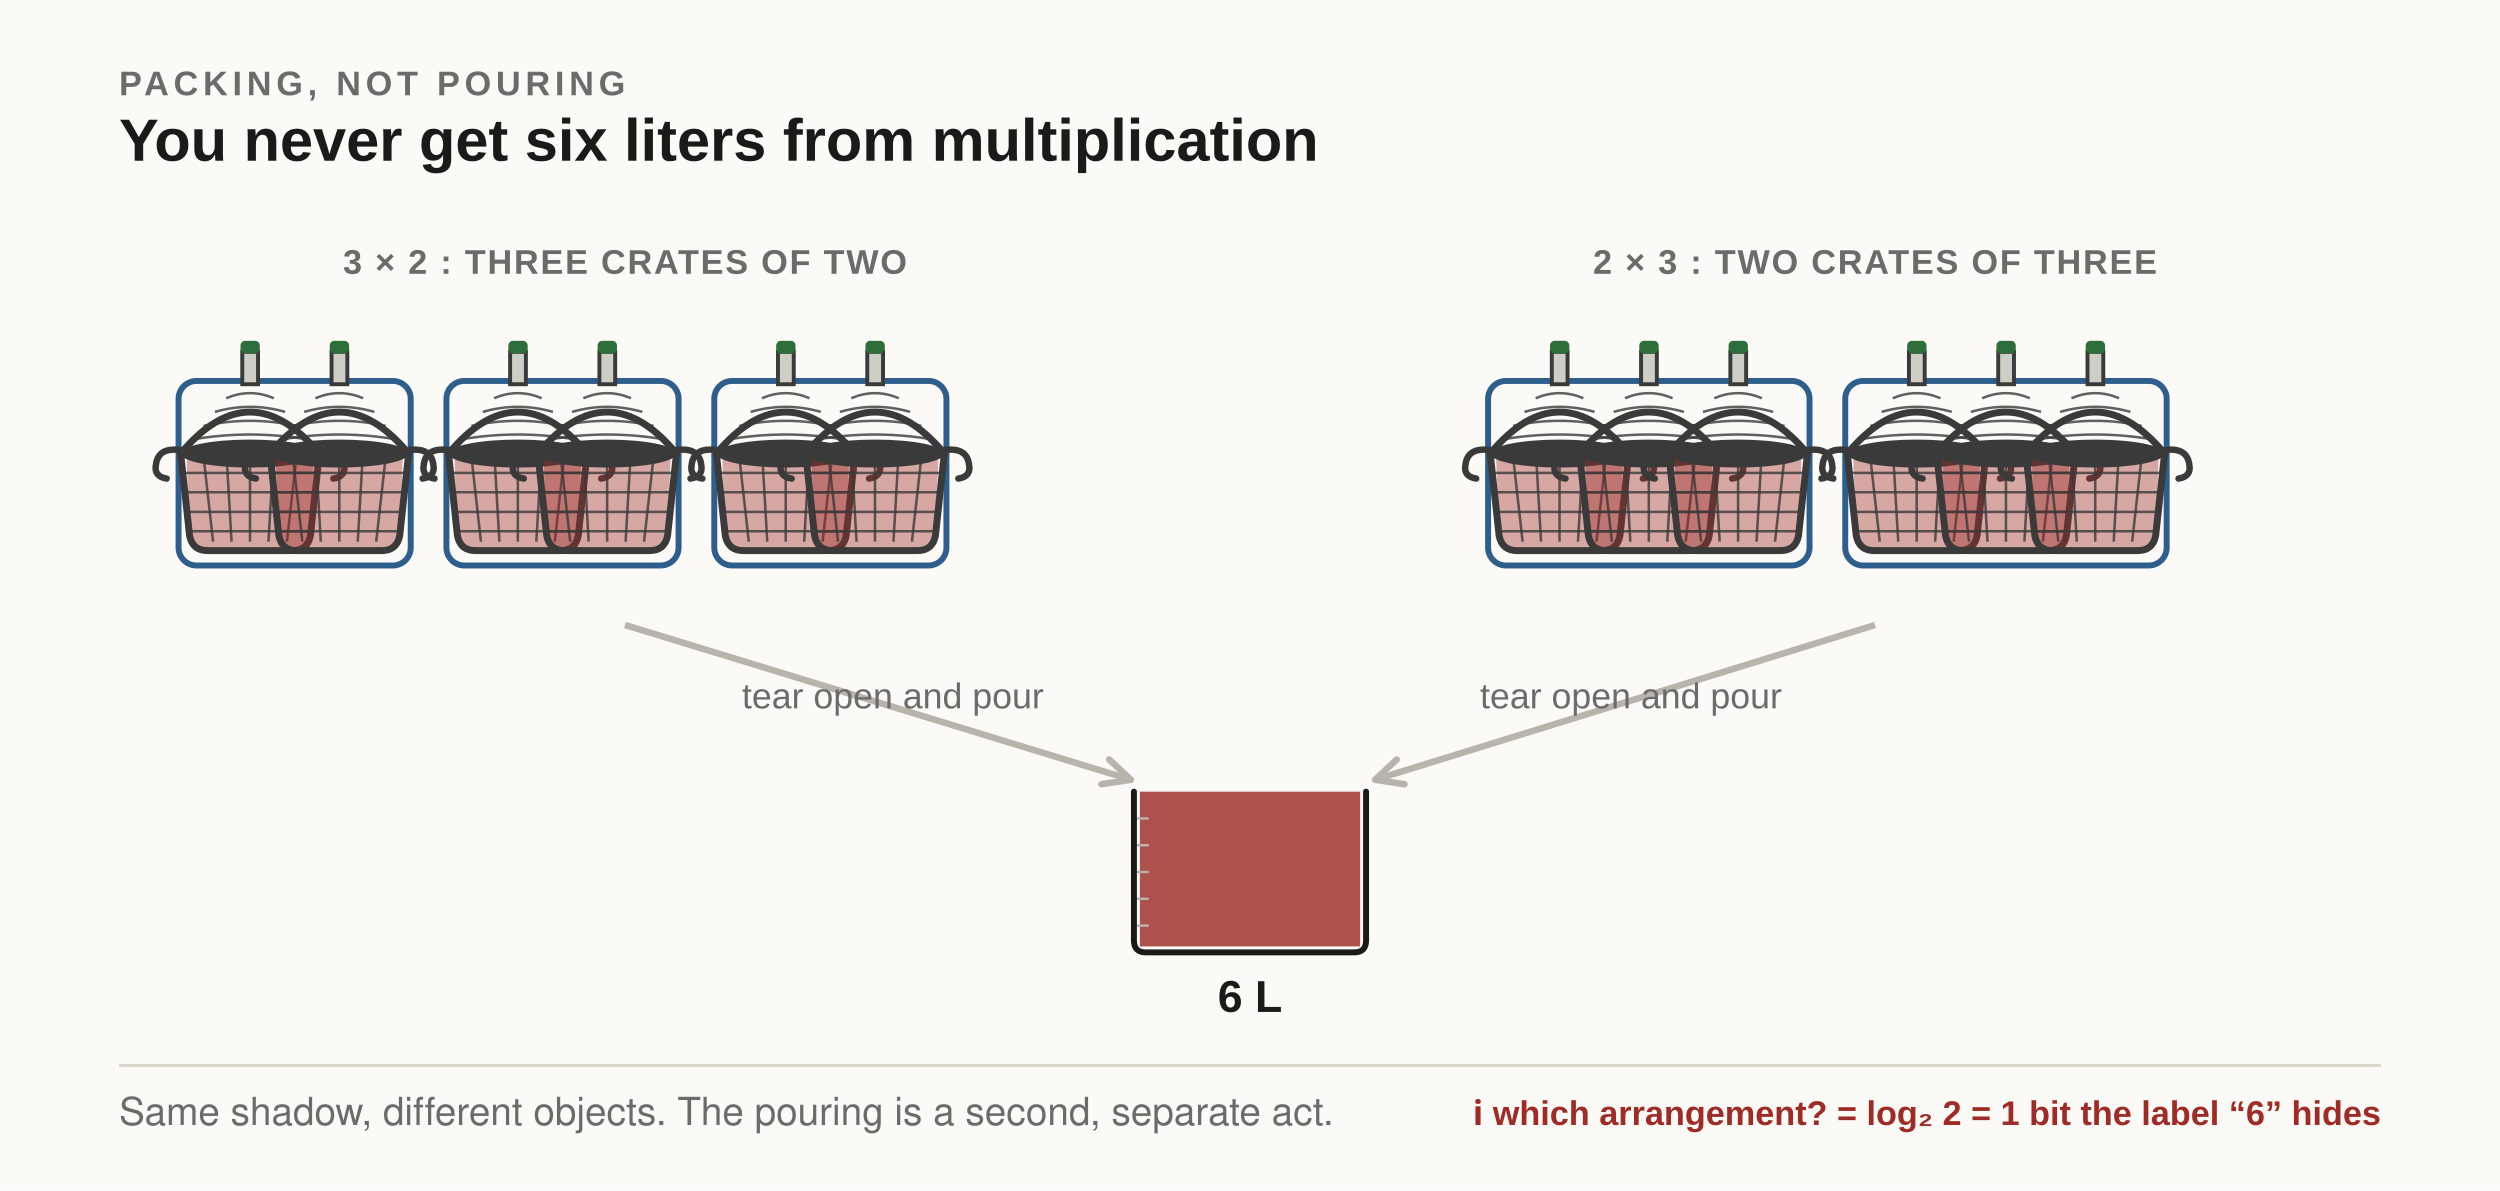
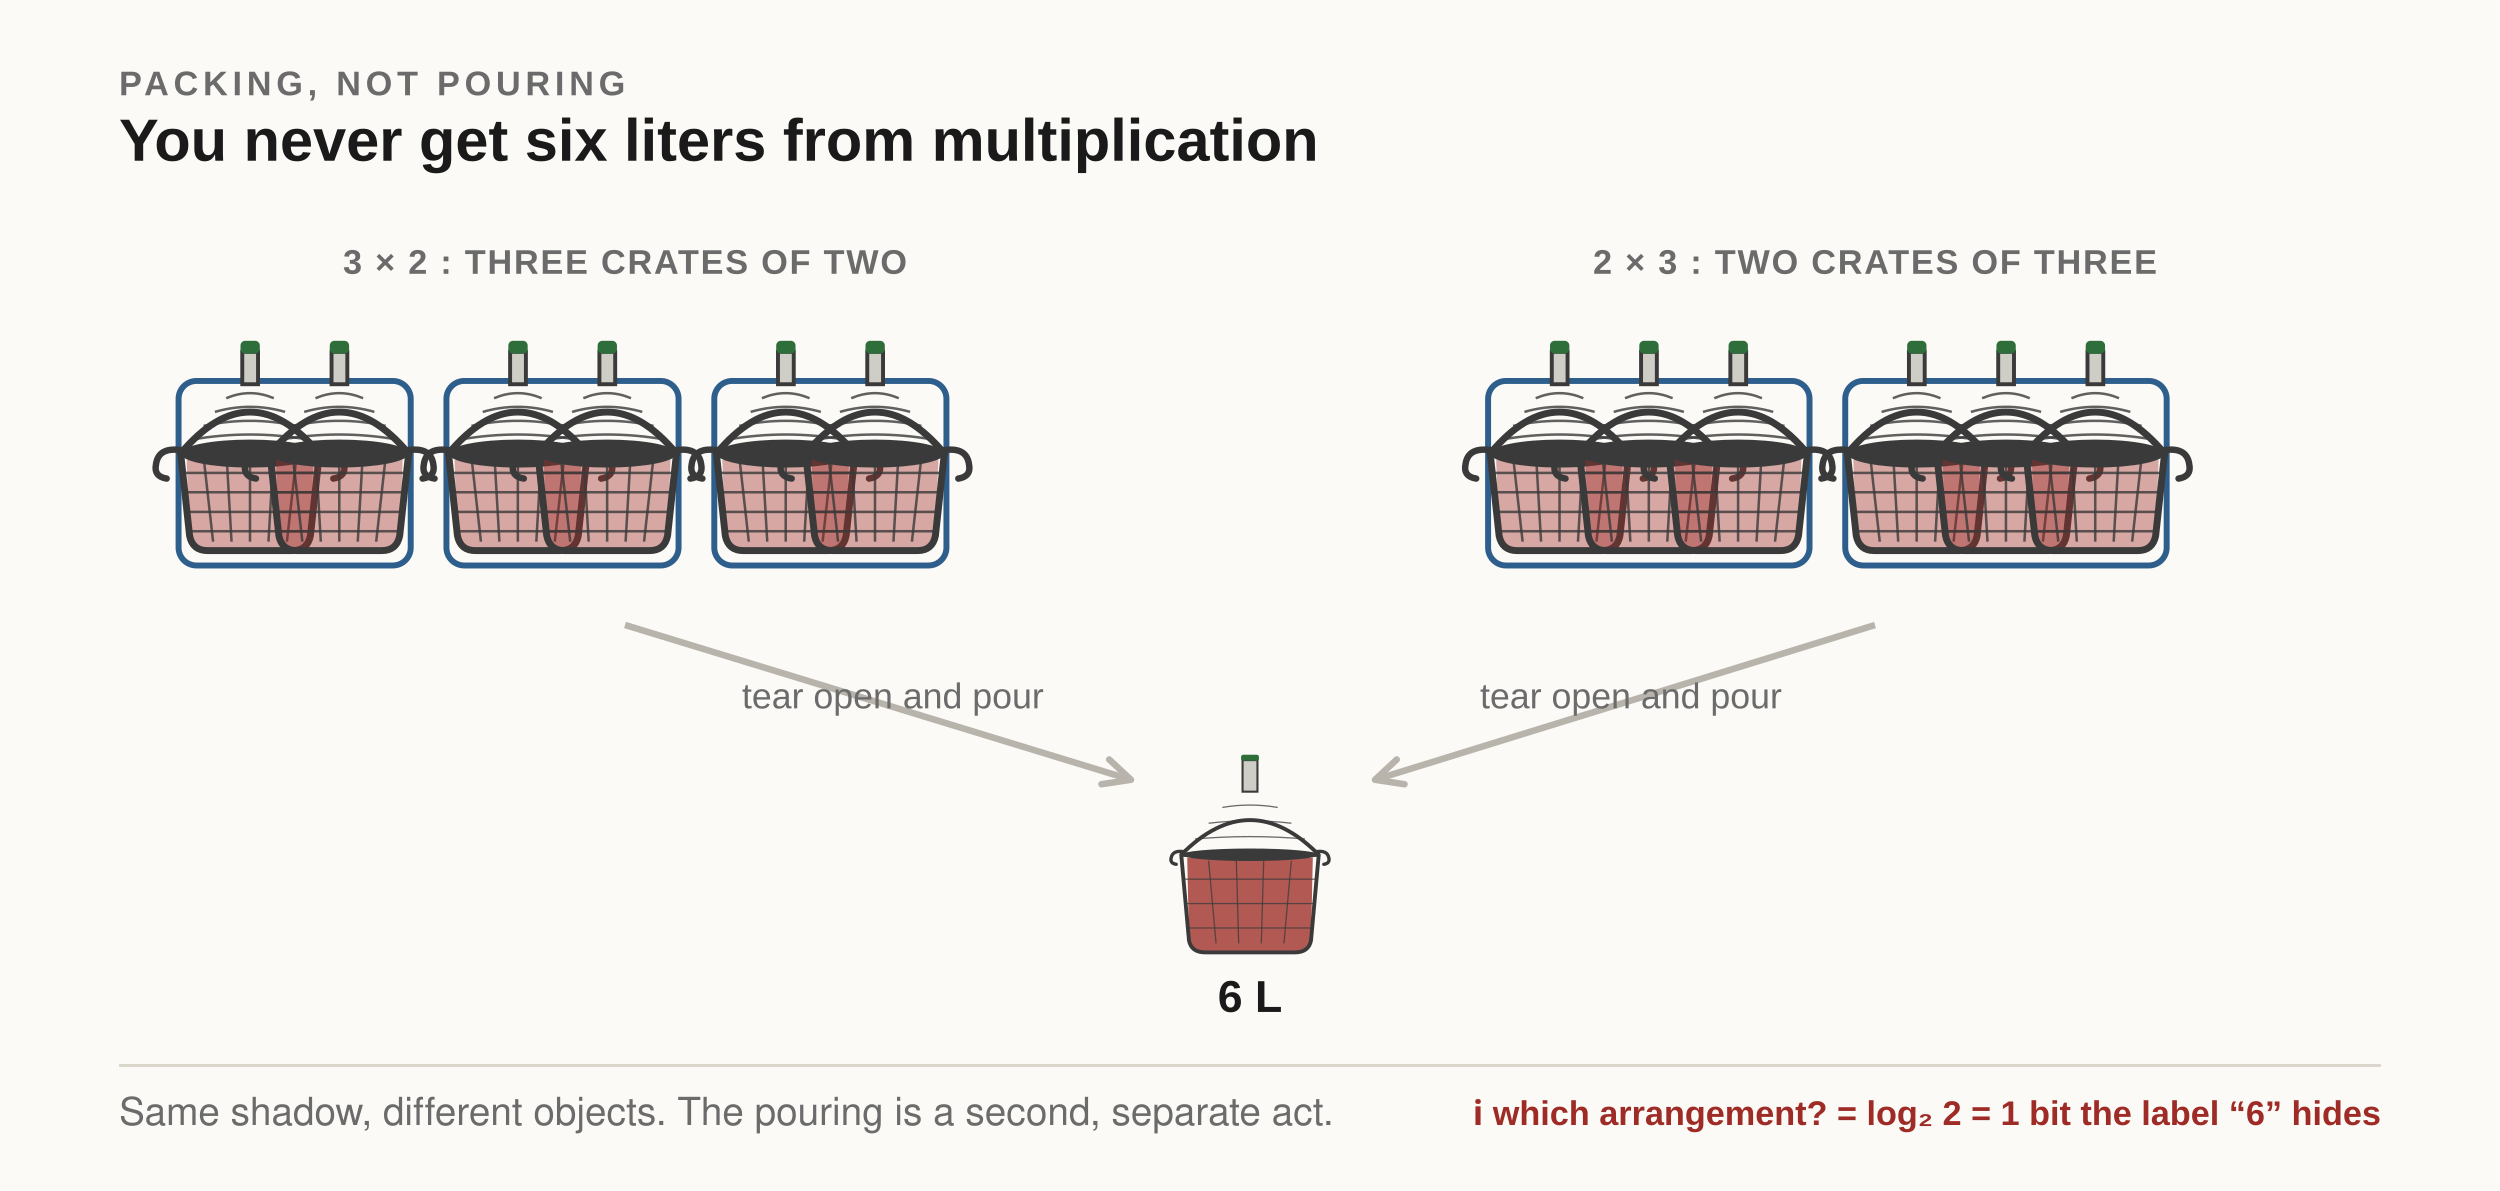
<svg xmlns="http://www.w3.org/2000/svg" viewBox="0 0 840 400" font-family="'Helvetica Neue', 'Arial Narrow', Helvetica, Arial, sans-serif">
  <rect width="840" height="400" fill="#FBFAF7" />
  <text x="40" y="32" font-size="11.5" fill="#6B6B6B" text-anchor="start" font-weight="bold" font-family="'Helvetica Neue Condensed', 'Arial Narrow', 'Helvetica Neue', Arial, sans-serif" letter-spacing="1.6" style="font-variant-numeric:tabular-nums">PACKING, NOT POURING</text>
  <text x="40" y="54" font-size="20" fill="#1A1A1A" text-anchor="start" font-weight="bold" font-family="'Helvetica Neue Condensed', 'Arial Narrow', 'Helvetica Neue', Arial, sans-serif" style="font-variant-numeric:tabular-nums">You never get six liters from multiplication</text>
  <text x="210" y="92" font-size="11.5" fill="#6B6B6B" text-anchor="middle" font-weight="bold" font-family="'Helvetica Neue Condensed', 'Arial Narrow', 'Helvetica Neue', Arial, sans-serif" letter-spacing="0.6" style="font-variant-numeric:tabular-nums">3 × 2 : THREE CRATES OF TWO</text>
  <rect x="60.0" y="128.0" width="78.0" height="62.0" rx="6" fill="none" stroke="#2E5E8C" stroke-width="2" />
  <path d="M 62.7 154.4 L 63.7 181.0 Q 64.7 185.0 68.7 185.0 L 99.3 185.0 Q 103.3 185.0 104.3 181.0 L 105.3 154.4 Z" fill="#9E2B25" opacity="0.40" />
  <path d="M 60.7 152.4 L 63.7 180.0 Q 64.7 185.0 69.7 185.0 L 98.3 185.0 Q 103.3 185.0 104.3 180.0 L 107.3 152.4 Z" fill="none" stroke="#3A3A3A" stroke-width="2.33" stroke-linejoin="round" />
  <line x1="68.5" y1="154.4" x2="71.6" y2="182.0" stroke="#3A3A3A" stroke-width="0.85" opacity="0.8" />
  <line x1="76.2" y1="154.4" x2="77.8" y2="182.0" stroke="#3A3A3A" stroke-width="0.85" opacity="0.8" />
  <line x1="84.0" y1="154.4" x2="84.0" y2="182.0" stroke="#3A3A3A" stroke-width="0.85" opacity="0.8" />
  <line x1="91.8" y1="154.4" x2="90.2" y2="182.0" stroke="#3A3A3A" stroke-width="0.85" opacity="0.8" />
  <line x1="99.5" y1="154.4" x2="96.4" y2="182.0" stroke="#3A3A3A" stroke-width="0.85" opacity="0.8" />
  <line x1="61.4" y1="158.9" x2="106.6" y2="158.9" stroke="#3A3A3A" stroke-width="0.85" opacity="0.8" />
  <line x1="62.0" y1="165.4" x2="106.0" y2="165.4" stroke="#3A3A3A" stroke-width="0.85" opacity="0.8" />
  <line x1="62.7" y1="172.0" x2="105.3" y2="172.0" stroke="#3A3A3A" stroke-width="0.85" opacity="0.8" />
  <line x1="63.3" y1="178.5" x2="104.7" y2="178.5" stroke="#3A3A3A" stroke-width="0.85" opacity="0.8" />
  <ellipse cx="84.0" cy="152.4" rx="23.3" ry="4.7" fill="#3A3A3A" />
  <path d="M 61.7 151.4 q -8.5 -1.6 -9.3 4.7 q -0.8 4.0 3.6 4.7" fill="none" stroke="#3A3A3A" stroke-width="2.17" stroke-linecap="round" />
  <path d="M 106.3 151.4 q 8.5 -1.6 9.3 4.7 q 0.8 4.0 -3.6 4.7" fill="none" stroke="#3A3A3A" stroke-width="2.17" stroke-linecap="round" />
  <path d="M 60.7 152.4 Q 84.0 124.5 107.3 152.4" fill="none" stroke="#3A3A3A" stroke-width="2.33" />
  <path d="M 64.5 147.7 Q 84.0 144.3 103.5 147.7" fill="none" stroke="#3A3A3A" stroke-width="0.85" opacity="0.8" />
  <path d="M 68.4 143.1 Q 84.0 139.7 99.6 143.1" fill="none" stroke="#3A3A3A" stroke-width="0.85" opacity="0.8" />
  <path d="M 72.2 138.4 Q 84.0 135.0 95.8 138.4" fill="none" stroke="#3A3A3A" stroke-width="0.85" opacity="0.8" />
  <path d="M 76.0 133.8 Q 84.0 130.4 92.0 133.8" fill="none" stroke="#3A3A3A" stroke-width="0.85" opacity="0.8" />
  <rect x="81.4" y="118.2" width="5.3" height="10.9" fill="#CFCEC6" stroke="#3A3A3A" stroke-width="1.32" />
  <rect x="80.8" y="114.5" width="6.5" height="4.3" rx="1.6" fill="#2E6E3A" />
  <path d="M 92.7 154.4 L 93.7 181.0 Q 94.7 185.0 98.7 185.0 L 129.3 185.0 Q 133.3 185.0 134.3 181.0 L 135.3 154.4 Z" fill="#9E2B25" opacity="0.40" />
  <path d="M 90.7 152.4 L 93.7 180.0 Q 94.7 185.0 99.7 185.0 L 128.3 185.0 Q 133.3 185.0 134.3 180.0 L 137.3 152.4 Z" fill="none" stroke="#3A3A3A" stroke-width="2.33" stroke-linejoin="round" />
  <line x1="98.5" y1="154.4" x2="101.6" y2="182.0" stroke="#3A3A3A" stroke-width="0.85" opacity="0.8" />
  <line x1="106.2" y1="154.4" x2="107.8" y2="182.0" stroke="#3A3A3A" stroke-width="0.85" opacity="0.8" />
  <line x1="114.0" y1="154.4" x2="114.0" y2="182.0" stroke="#3A3A3A" stroke-width="0.85" opacity="0.8" />
  <line x1="121.8" y1="154.4" x2="120.2" y2="182.0" stroke="#3A3A3A" stroke-width="0.85" opacity="0.8" />
  <line x1="129.5" y1="154.4" x2="126.4" y2="182.0" stroke="#3A3A3A" stroke-width="0.85" opacity="0.8" />
  <line x1="91.4" y1="158.9" x2="136.6" y2="158.9" stroke="#3A3A3A" stroke-width="0.85" opacity="0.8" />
  <line x1="92.0" y1="165.4" x2="136.0" y2="165.4" stroke="#3A3A3A" stroke-width="0.85" opacity="0.8" />
  <line x1="92.7" y1="172.0" x2="135.3" y2="172.0" stroke="#3A3A3A" stroke-width="0.85" opacity="0.8" />
  <line x1="93.3" y1="178.5" x2="134.7" y2="178.5" stroke="#3A3A3A" stroke-width="0.85" opacity="0.8" />
  <ellipse cx="114.0" cy="152.4" rx="23.3" ry="4.7" fill="#3A3A3A" />
  <path d="M 91.7 151.4 q -8.5 -1.6 -9.3 4.7 q -0.8 4.0 3.6 4.7" fill="none" stroke="#3A3A3A" stroke-width="2.17" stroke-linecap="round" />
  <path d="M 136.3 151.4 q 8.5 -1.6 9.3 4.7 q 0.8 4.0 -3.6 4.7" fill="none" stroke="#3A3A3A" stroke-width="2.17" stroke-linecap="round" />
  <path d="M 90.7 152.4 Q 114.0 124.5 137.3 152.4" fill="none" stroke="#3A3A3A" stroke-width="2.33" />
  <path d="M 94.5 147.7 Q 114.0 144.3 133.5 147.7" fill="none" stroke="#3A3A3A" stroke-width="0.85" opacity="0.8" />
  <path d="M 98.4 143.1 Q 114.0 139.7 129.6 143.1" fill="none" stroke="#3A3A3A" stroke-width="0.85" opacity="0.8" />
  <path d="M 102.2 138.4 Q 114.0 135.0 125.8 138.4" fill="none" stroke="#3A3A3A" stroke-width="0.85" opacity="0.8" />
  <path d="M 106.0 133.8 Q 114.0 130.4 122.0 133.8" fill="none" stroke="#3A3A3A" stroke-width="0.85" opacity="0.8" />
  <rect x="111.4" y="118.2" width="5.3" height="10.9" fill="#CFCEC6" stroke="#3A3A3A" stroke-width="1.32" />
  <rect x="110.8" y="114.5" width="6.5" height="4.3" rx="1.6" fill="#2E6E3A" />
  <rect x="150.0" y="128.0" width="78.0" height="62.0" rx="6" fill="none" stroke="#2E5E8C" stroke-width="2" />
  <path d="M 152.7 154.4 L 153.7 181.0 Q 154.7 185.0 158.7 185.0 L 189.3 185.0 Q 193.3 185.0 194.3 181.0 L 195.3 154.4 Z" fill="#9E2B25" opacity="0.40" />
  <path d="M 150.7 152.4 L 153.7 180.0 Q 154.7 185.0 159.7 185.0 L 188.3 185.0 Q 193.3 185.0 194.3 180.0 L 197.3 152.4 Z" fill="none" stroke="#3A3A3A" stroke-width="2.33" stroke-linejoin="round" />
  <line x1="158.5" y1="154.4" x2="161.6" y2="182.0" stroke="#3A3A3A" stroke-width="0.85" opacity="0.8" />
  <line x1="166.2" y1="154.4" x2="167.8" y2="182.0" stroke="#3A3A3A" stroke-width="0.85" opacity="0.8" />
  <line x1="174.0" y1="154.4" x2="174.0" y2="182.0" stroke="#3A3A3A" stroke-width="0.85" opacity="0.8" />
  <line x1="181.8" y1="154.4" x2="180.2" y2="182.0" stroke="#3A3A3A" stroke-width="0.85" opacity="0.8" />
  <line x1="189.5" y1="154.4" x2="186.4" y2="182.0" stroke="#3A3A3A" stroke-width="0.85" opacity="0.8" />
  <line x1="151.4" y1="158.9" x2="196.6" y2="158.9" stroke="#3A3A3A" stroke-width="0.85" opacity="0.8" />
  <line x1="152.0" y1="165.4" x2="196.0" y2="165.4" stroke="#3A3A3A" stroke-width="0.85" opacity="0.8" />
  <line x1="152.7" y1="172.0" x2="195.3" y2="172.0" stroke="#3A3A3A" stroke-width="0.85" opacity="0.8" />
  <line x1="153.3" y1="178.5" x2="194.7" y2="178.5" stroke="#3A3A3A" stroke-width="0.85" opacity="0.8" />
  <ellipse cx="174.0" cy="152.4" rx="23.3" ry="4.7" fill="#3A3A3A" />
  <path d="M 151.7 151.4 q -8.5 -1.6 -9.3 4.7 q -0.8 4.0 3.6 4.7" fill="none" stroke="#3A3A3A" stroke-width="2.17" stroke-linecap="round" />
  <path d="M 196.3 151.4 q 8.5 -1.6 9.3 4.7 q 0.8 4.0 -3.6 4.7" fill="none" stroke="#3A3A3A" stroke-width="2.17" stroke-linecap="round" />
  <path d="M 150.7 152.4 Q 174.0 124.5 197.3 152.4" fill="none" stroke="#3A3A3A" stroke-width="2.33" />
  <path d="M 154.5 147.7 Q 174.0 144.3 193.5 147.7" fill="none" stroke="#3A3A3A" stroke-width="0.85" opacity="0.8" />
  <path d="M 158.4 143.1 Q 174.0 139.7 189.6 143.1" fill="none" stroke="#3A3A3A" stroke-width="0.85" opacity="0.8" />
  <path d="M 162.2 138.4 Q 174.0 135.0 185.8 138.4" fill="none" stroke="#3A3A3A" stroke-width="0.85" opacity="0.8" />
  <path d="M 166.0 133.8 Q 174.0 130.4 182.0 133.8" fill="none" stroke="#3A3A3A" stroke-width="0.85" opacity="0.8" />
  <rect x="171.4" y="118.2" width="5.3" height="10.9" fill="#CFCEC6" stroke="#3A3A3A" stroke-width="1.32" />
  <rect x="170.8" y="114.5" width="6.5" height="4.3" rx="1.6" fill="#2E6E3A" />
  <path d="M 182.7 154.4 L 183.7 181.0 Q 184.7 185.0 188.7 185.0 L 219.3 185.0 Q 223.3 185.0 224.3 181.0 L 225.3 154.4 Z" fill="#9E2B25" opacity="0.40" />
  <path d="M 180.7 152.4 L 183.7 180.0 Q 184.7 185.0 189.7 185.0 L 218.3 185.0 Q 223.3 185.0 224.3 180.0 L 227.3 152.4 Z" fill="none" stroke="#3A3A3A" stroke-width="2.33" stroke-linejoin="round" />
  <line x1="188.5" y1="154.4" x2="191.6" y2="182.0" stroke="#3A3A3A" stroke-width="0.85" opacity="0.8" />
  <line x1="196.2" y1="154.4" x2="197.8" y2="182.0" stroke="#3A3A3A" stroke-width="0.85" opacity="0.8" />
  <line x1="204.0" y1="154.4" x2="204.0" y2="182.0" stroke="#3A3A3A" stroke-width="0.85" opacity="0.8" />
  <line x1="211.8" y1="154.4" x2="210.2" y2="182.0" stroke="#3A3A3A" stroke-width="0.85" opacity="0.8" />
  <line x1="219.5" y1="154.4" x2="216.4" y2="182.0" stroke="#3A3A3A" stroke-width="0.85" opacity="0.8" />
  <line x1="181.4" y1="158.9" x2="226.6" y2="158.9" stroke="#3A3A3A" stroke-width="0.85" opacity="0.8" />
  <line x1="182.0" y1="165.4" x2="226.0" y2="165.4" stroke="#3A3A3A" stroke-width="0.85" opacity="0.8" />
  <line x1="182.7" y1="172.0" x2="225.3" y2="172.0" stroke="#3A3A3A" stroke-width="0.85" opacity="0.8" />
  <line x1="183.3" y1="178.5" x2="224.7" y2="178.5" stroke="#3A3A3A" stroke-width="0.85" opacity="0.8" />
  <ellipse cx="204.0" cy="152.4" rx="23.3" ry="4.7" fill="#3A3A3A" />
  <path d="M 181.7 151.4 q -8.5 -1.6 -9.3 4.7 q -0.8 4.0 3.6 4.7" fill="none" stroke="#3A3A3A" stroke-width="2.17" stroke-linecap="round" />
  <path d="M 226.3 151.4 q 8.5 -1.6 9.3 4.7 q 0.8 4.0 -3.6 4.7" fill="none" stroke="#3A3A3A" stroke-width="2.17" stroke-linecap="round" />
  <path d="M 180.7 152.4 Q 204.0 124.5 227.3 152.4" fill="none" stroke="#3A3A3A" stroke-width="2.33" />
  <path d="M 184.5 147.7 Q 204.0 144.3 223.5 147.7" fill="none" stroke="#3A3A3A" stroke-width="0.85" opacity="0.8" />
  <path d="M 188.4 143.1 Q 204.0 139.7 219.6 143.1" fill="none" stroke="#3A3A3A" stroke-width="0.85" opacity="0.8" />
  <path d="M 192.2 138.4 Q 204.0 135.0 215.8 138.4" fill="none" stroke="#3A3A3A" stroke-width="0.85" opacity="0.8" />
  <path d="M 196.0 133.8 Q 204.0 130.4 212.0 133.8" fill="none" stroke="#3A3A3A" stroke-width="0.85" opacity="0.8" />
  <rect x="201.4" y="118.2" width="5.3" height="10.9" fill="#CFCEC6" stroke="#3A3A3A" stroke-width="1.32" />
  <rect x="200.8" y="114.5" width="6.5" height="4.3" rx="1.6" fill="#2E6E3A" />
  <rect x="240.0" y="128.0" width="78.0" height="62.0" rx="6" fill="none" stroke="#2E5E8C" stroke-width="2" />
  <path d="M 242.7 154.4 L 243.7 181.0 Q 244.7 185.0 248.7 185.0 L 279.3 185.0 Q 283.3 185.0 284.3 181.0 L 285.3 154.4 Z" fill="#9E2B25" opacity="0.40" />
  <path d="M 240.7 152.4 L 243.7 180.0 Q 244.7 185.0 249.7 185.0 L 278.3 185.0 Q 283.3 185.0 284.3 180.0 L 287.3 152.4 Z" fill="none" stroke="#3A3A3A" stroke-width="2.33" stroke-linejoin="round" />
  <line x1="248.5" y1="154.4" x2="251.6" y2="182.0" stroke="#3A3A3A" stroke-width="0.85" opacity="0.8" />
  <line x1="256.2" y1="154.4" x2="257.8" y2="182.0" stroke="#3A3A3A" stroke-width="0.85" opacity="0.8" />
  <line x1="264.0" y1="154.4" x2="264.0" y2="182.0" stroke="#3A3A3A" stroke-width="0.85" opacity="0.8" />
  <line x1="271.8" y1="154.4" x2="270.2" y2="182.0" stroke="#3A3A3A" stroke-width="0.85" opacity="0.8" />
  <line x1="279.5" y1="154.4" x2="276.4" y2="182.0" stroke="#3A3A3A" stroke-width="0.85" opacity="0.8" />
  <line x1="241.4" y1="158.9" x2="286.6" y2="158.9" stroke="#3A3A3A" stroke-width="0.85" opacity="0.8" />
  <line x1="242.0" y1="165.4" x2="286.0" y2="165.4" stroke="#3A3A3A" stroke-width="0.85" opacity="0.8" />
  <line x1="242.7" y1="172.0" x2="285.3" y2="172.0" stroke="#3A3A3A" stroke-width="0.85" opacity="0.8" />
  <line x1="243.3" y1="178.5" x2="284.7" y2="178.5" stroke="#3A3A3A" stroke-width="0.85" opacity="0.8" />
  <ellipse cx="264.0" cy="152.4" rx="23.3" ry="4.7" fill="#3A3A3A" />
  <path d="M 241.7 151.4 q -8.5 -1.6 -9.3 4.7 q -0.8 4.0 3.6 4.7" fill="none" stroke="#3A3A3A" stroke-width="2.17" stroke-linecap="round" />
  <path d="M 286.3 151.4 q 8.5 -1.6 9.3 4.7 q 0.8 4.0 -3.6 4.7" fill="none" stroke="#3A3A3A" stroke-width="2.17" stroke-linecap="round" />
  <path d="M 240.7 152.4 Q 264.0 124.5 287.3 152.4" fill="none" stroke="#3A3A3A" stroke-width="2.33" />
  <path d="M 244.5 147.7 Q 264.0 144.3 283.5 147.7" fill="none" stroke="#3A3A3A" stroke-width="0.85" opacity="0.8" />
  <path d="M 248.4 143.1 Q 264.0 139.7 279.6 143.1" fill="none" stroke="#3A3A3A" stroke-width="0.85" opacity="0.8" />
  <path d="M 252.2 138.4 Q 264.0 135.0 275.8 138.4" fill="none" stroke="#3A3A3A" stroke-width="0.85" opacity="0.8" />
  <path d="M 256.0 133.8 Q 264.0 130.4 272.0 133.8" fill="none" stroke="#3A3A3A" stroke-width="0.85" opacity="0.8" />
  <rect x="261.4" y="118.2" width="5.3" height="10.9" fill="#CFCEC6" stroke="#3A3A3A" stroke-width="1.32" />
  <rect x="260.8" y="114.5" width="6.5" height="4.3" rx="1.6" fill="#2E6E3A" />
  <path d="M 272.7 154.4 L 273.7 181.0 Q 274.7 185.0 278.7 185.0 L 309.3 185.0 Q 313.3 185.0 314.3 181.0 L 315.3 154.4 Z" fill="#9E2B25" opacity="0.40" />
  <path d="M 270.7 152.4 L 273.7 180.0 Q 274.7 185.0 279.7 185.0 L 308.3 185.0 Q 313.3 185.0 314.3 180.0 L 317.3 152.4 Z" fill="none" stroke="#3A3A3A" stroke-width="2.33" stroke-linejoin="round" />
  <line x1="278.5" y1="154.4" x2="281.6" y2="182.0" stroke="#3A3A3A" stroke-width="0.85" opacity="0.8" />
  <line x1="286.2" y1="154.4" x2="287.8" y2="182.0" stroke="#3A3A3A" stroke-width="0.85" opacity="0.8" />
  <line x1="294.0" y1="154.4" x2="294.0" y2="182.0" stroke="#3A3A3A" stroke-width="0.85" opacity="0.8" />
  <line x1="301.8" y1="154.4" x2="300.2" y2="182.0" stroke="#3A3A3A" stroke-width="0.85" opacity="0.8" />
  <line x1="309.5" y1="154.4" x2="306.4" y2="182.0" stroke="#3A3A3A" stroke-width="0.85" opacity="0.8" />
  <line x1="271.4" y1="158.9" x2="316.6" y2="158.9" stroke="#3A3A3A" stroke-width="0.85" opacity="0.8" />
  <line x1="272.0" y1="165.4" x2="316.0" y2="165.4" stroke="#3A3A3A" stroke-width="0.85" opacity="0.8" />
  <line x1="272.7" y1="172.0" x2="315.3" y2="172.0" stroke="#3A3A3A" stroke-width="0.85" opacity="0.8" />
  <line x1="273.3" y1="178.5" x2="314.7" y2="178.5" stroke="#3A3A3A" stroke-width="0.85" opacity="0.8" />
  <ellipse cx="294.0" cy="152.4" rx="23.3" ry="4.7" fill="#3A3A3A" />
  <path d="M 271.7 151.4 q -8.5 -1.6 -9.3 4.7 q -0.8 4.0 3.6 4.7" fill="none" stroke="#3A3A3A" stroke-width="2.17" stroke-linecap="round" />
  <path d="M 316.3 151.4 q 8.5 -1.6 9.3 4.7 q 0.8 4.0 -3.6 4.7" fill="none" stroke="#3A3A3A" stroke-width="2.17" stroke-linecap="round" />
  <path d="M 270.7 152.4 Q 294.0 124.5 317.3 152.4" fill="none" stroke="#3A3A3A" stroke-width="2.33" />
  <path d="M 274.5 147.7 Q 294.0 144.3 313.5 147.7" fill="none" stroke="#3A3A3A" stroke-width="0.85" opacity="0.8" />
  <path d="M 278.4 143.1 Q 294.0 139.7 309.6 143.1" fill="none" stroke="#3A3A3A" stroke-width="0.85" opacity="0.8" />
  <path d="M 282.2 138.4 Q 294.0 135.0 305.8 138.4" fill="none" stroke="#3A3A3A" stroke-width="0.85" opacity="0.8" />
  <path d="M 286.0 133.8 Q 294.0 130.4 302.0 133.8" fill="none" stroke="#3A3A3A" stroke-width="0.85" opacity="0.8" />
  <rect x="291.4" y="118.2" width="5.3" height="10.9" fill="#CFCEC6" stroke="#3A3A3A" stroke-width="1.32" />
  <rect x="290.8" y="114.5" width="6.5" height="4.3" rx="1.6" fill="#2E6E3A" />
  <text x="630" y="92" font-size="11.5" fill="#6B6B6B" text-anchor="middle" font-weight="bold" font-family="'Helvetica Neue Condensed', 'Arial Narrow', 'Helvetica Neue', Arial, sans-serif" letter-spacing="0.6" style="font-variant-numeric:tabular-nums">2 × 3 : TWO CRATES OF THREE</text>
  <rect x="500.0" y="128.0" width="108.0" height="62.0" rx="6" fill="none" stroke="#2E5E8C" stroke-width="2" />
  <path d="M 502.7 154.4 L 503.7 181.0 Q 504.7 185.0 508.7 185.0 L 539.3 185.0 Q 543.3 185.0 544.3 181.0 L 545.3 154.4 Z" fill="#9E2B25" opacity="0.40" />
  <path d="M 500.7 152.4 L 503.7 180.0 Q 504.7 185.0 509.7 185.0 L 538.3 185.0 Q 543.3 185.0 544.3 180.0 L 547.3 152.4 Z" fill="none" stroke="#3A3A3A" stroke-width="2.33" stroke-linejoin="round" />
  <line x1="508.5" y1="154.4" x2="511.6" y2="182.0" stroke="#3A3A3A" stroke-width="0.85" opacity="0.8" />
  <line x1="516.2" y1="154.4" x2="517.8" y2="182.0" stroke="#3A3A3A" stroke-width="0.85" opacity="0.8" />
  <line x1="524.0" y1="154.4" x2="524.0" y2="182.0" stroke="#3A3A3A" stroke-width="0.85" opacity="0.8" />
  <line x1="531.8" y1="154.4" x2="530.2" y2="182.0" stroke="#3A3A3A" stroke-width="0.85" opacity="0.8" />
  <line x1="539.5" y1="154.4" x2="536.4" y2="182.0" stroke="#3A3A3A" stroke-width="0.85" opacity="0.8" />
  <line x1="501.4" y1="158.9" x2="546.6" y2="158.9" stroke="#3A3A3A" stroke-width="0.85" opacity="0.8" />
  <line x1="502.0" y1="165.4" x2="546.0" y2="165.4" stroke="#3A3A3A" stroke-width="0.85" opacity="0.8" />
  <line x1="502.7" y1="172.0" x2="545.3" y2="172.0" stroke="#3A3A3A" stroke-width="0.85" opacity="0.8" />
  <line x1="503.3" y1="178.5" x2="544.7" y2="178.5" stroke="#3A3A3A" stroke-width="0.85" opacity="0.8" />
  <ellipse cx="524.0" cy="152.4" rx="23.3" ry="4.7" fill="#3A3A3A" />
  <path d="M 501.7 151.4 q -8.5 -1.6 -9.3 4.7 q -0.8 4.0 3.6 4.7" fill="none" stroke="#3A3A3A" stroke-width="2.17" stroke-linecap="round" />
  <path d="M 546.3 151.4 q 8.5 -1.6 9.3 4.7 q 0.8 4.0 -3.6 4.7" fill="none" stroke="#3A3A3A" stroke-width="2.17" stroke-linecap="round" />
  <path d="M 500.7 152.4 Q 524.0 124.5 547.3 152.4" fill="none" stroke="#3A3A3A" stroke-width="2.33" />
  <path d="M 504.5 147.7 Q 524.0 144.3 543.5 147.7" fill="none" stroke="#3A3A3A" stroke-width="0.85" opacity="0.8" />
  <path d="M 508.4 143.1 Q 524.0 139.7 539.6 143.1" fill="none" stroke="#3A3A3A" stroke-width="0.85" opacity="0.8" />
  <path d="M 512.2 138.4 Q 524.0 135.0 535.8 138.4" fill="none" stroke="#3A3A3A" stroke-width="0.85" opacity="0.8" />
  <path d="M 516.0 133.8 Q 524.0 130.4 532.0 133.8" fill="none" stroke="#3A3A3A" stroke-width="0.85" opacity="0.8" />
  <rect x="521.4" y="118.2" width="5.3" height="10.9" fill="#CFCEC6" stroke="#3A3A3A" stroke-width="1.32" />
  <rect x="520.8" y="114.5" width="6.5" height="4.3" rx="1.6" fill="#2E6E3A" />
  <path d="M 532.7 154.4 L 533.7 181.0 Q 534.7 185.0 538.7 185.0 L 569.3 185.0 Q 573.3 185.0 574.3 181.0 L 575.3 154.4 Z" fill="#9E2B25" opacity="0.40" />
  <path d="M 530.7 152.4 L 533.7 180.0 Q 534.7 185.0 539.7 185.0 L 568.3 185.0 Q 573.3 185.0 574.3 180.0 L 577.3 152.4 Z" fill="none" stroke="#3A3A3A" stroke-width="2.33" stroke-linejoin="round" />
  <line x1="538.5" y1="154.4" x2="541.6" y2="182.0" stroke="#3A3A3A" stroke-width="0.85" opacity="0.8" />
  <line x1="546.2" y1="154.4" x2="547.8" y2="182.0" stroke="#3A3A3A" stroke-width="0.85" opacity="0.8" />
  <line x1="554.0" y1="154.4" x2="554.0" y2="182.0" stroke="#3A3A3A" stroke-width="0.85" opacity="0.8" />
  <line x1="561.8" y1="154.4" x2="560.2" y2="182.0" stroke="#3A3A3A" stroke-width="0.85" opacity="0.8" />
  <line x1="569.5" y1="154.4" x2="566.4" y2="182.0" stroke="#3A3A3A" stroke-width="0.85" opacity="0.8" />
  <line x1="531.4" y1="158.9" x2="576.6" y2="158.9" stroke="#3A3A3A" stroke-width="0.85" opacity="0.8" />
  <line x1="532.0" y1="165.4" x2="576.0" y2="165.4" stroke="#3A3A3A" stroke-width="0.85" opacity="0.8" />
  <line x1="532.7" y1="172.0" x2="575.3" y2="172.0" stroke="#3A3A3A" stroke-width="0.85" opacity="0.8" />
  <line x1="533.3" y1="178.5" x2="574.7" y2="178.5" stroke="#3A3A3A" stroke-width="0.85" opacity="0.8" />
  <ellipse cx="554.0" cy="152.4" rx="23.3" ry="4.7" fill="#3A3A3A" />
  <path d="M 531.7 151.4 q -8.5 -1.6 -9.3 4.7 q -0.8 4.0 3.6 4.7" fill="none" stroke="#3A3A3A" stroke-width="2.17" stroke-linecap="round" />
  <path d="M 576.3 151.4 q 8.5 -1.6 9.3 4.7 q 0.8 4.0 -3.6 4.7" fill="none" stroke="#3A3A3A" stroke-width="2.17" stroke-linecap="round" />
  <path d="M 530.7 152.4 Q 554.0 124.5 577.3 152.4" fill="none" stroke="#3A3A3A" stroke-width="2.33" />
  <path d="M 534.5 147.7 Q 554.0 144.3 573.5 147.7" fill="none" stroke="#3A3A3A" stroke-width="0.85" opacity="0.8" />
  <path d="M 538.4 143.1 Q 554.0 139.7 569.6 143.1" fill="none" stroke="#3A3A3A" stroke-width="0.85" opacity="0.8" />
  <path d="M 542.2 138.4 Q 554.0 135.0 565.8 138.4" fill="none" stroke="#3A3A3A" stroke-width="0.85" opacity="0.8" />
  <path d="M 546.0 133.8 Q 554.0 130.4 562.0 133.8" fill="none" stroke="#3A3A3A" stroke-width="0.85" opacity="0.8" />
  <rect x="551.4" y="118.2" width="5.3" height="10.9" fill="#CFCEC6" stroke="#3A3A3A" stroke-width="1.32" />
  <rect x="550.8" y="114.5" width="6.5" height="4.3" rx="1.6" fill="#2E6E3A" />
  <path d="M 562.7 154.4 L 563.7 181.0 Q 564.7 185.0 568.7 185.0 L 599.3 185.0 Q 603.3 185.0 604.3 181.0 L 605.3 154.4 Z" fill="#9E2B25" opacity="0.40" />
  <path d="M 560.7 152.4 L 563.7 180.0 Q 564.7 185.0 569.7 185.0 L 598.3 185.0 Q 603.3 185.0 604.3 180.0 L 607.3 152.4 Z" fill="none" stroke="#3A3A3A" stroke-width="2.33" stroke-linejoin="round" />
  <line x1="568.5" y1="154.4" x2="571.6" y2="182.0" stroke="#3A3A3A" stroke-width="0.85" opacity="0.8" />
  <line x1="576.2" y1="154.4" x2="577.8" y2="182.0" stroke="#3A3A3A" stroke-width="0.85" opacity="0.8" />
  <line x1="584.0" y1="154.4" x2="584.0" y2="182.0" stroke="#3A3A3A" stroke-width="0.85" opacity="0.8" />
  <line x1="591.8" y1="154.4" x2="590.2" y2="182.0" stroke="#3A3A3A" stroke-width="0.85" opacity="0.8" />
  <line x1="599.5" y1="154.4" x2="596.4" y2="182.0" stroke="#3A3A3A" stroke-width="0.85" opacity="0.8" />
  <line x1="561.4" y1="158.9" x2="606.6" y2="158.9" stroke="#3A3A3A" stroke-width="0.85" opacity="0.8" />
  <line x1="562.0" y1="165.4" x2="606.0" y2="165.4" stroke="#3A3A3A" stroke-width="0.85" opacity="0.8" />
  <line x1="562.7" y1="172.0" x2="605.3" y2="172.0" stroke="#3A3A3A" stroke-width="0.85" opacity="0.8" />
  <line x1="563.3" y1="178.5" x2="604.7" y2="178.5" stroke="#3A3A3A" stroke-width="0.85" opacity="0.8" />
  <ellipse cx="584.0" cy="152.4" rx="23.3" ry="4.7" fill="#3A3A3A" />
  <path d="M 561.7 151.4 q -8.5 -1.6 -9.3 4.7 q -0.8 4.0 3.6 4.7" fill="none" stroke="#3A3A3A" stroke-width="2.17" stroke-linecap="round" />
  <path d="M 606.3 151.4 q 8.5 -1.6 9.3 4.7 q 0.8 4.0 -3.6 4.7" fill="none" stroke="#3A3A3A" stroke-width="2.17" stroke-linecap="round" />
  <path d="M 560.7 152.4 Q 584.0 124.5 607.3 152.4" fill="none" stroke="#3A3A3A" stroke-width="2.33" />
  <path d="M 564.5 147.7 Q 584.0 144.3 603.5 147.7" fill="none" stroke="#3A3A3A" stroke-width="0.85" opacity="0.8" />
  <path d="M 568.4 143.1 Q 584.0 139.7 599.6 143.1" fill="none" stroke="#3A3A3A" stroke-width="0.85" opacity="0.8" />
  <path d="M 572.2 138.4 Q 584.0 135.0 595.8 138.4" fill="none" stroke="#3A3A3A" stroke-width="0.85" opacity="0.8" />
  <path d="M 576.0 133.8 Q 584.0 130.4 592.0 133.8" fill="none" stroke="#3A3A3A" stroke-width="0.85" opacity="0.8" />
  <rect x="581.4" y="118.2" width="5.3" height="10.9" fill="#CFCEC6" stroke="#3A3A3A" stroke-width="1.32" />
  <rect x="580.8" y="114.5" width="6.5" height="4.3" rx="1.6" fill="#2E6E3A" />
  <rect x="620.0" y="128.0" width="108.0" height="62.0" rx="6" fill="none" stroke="#2E5E8C" stroke-width="2" />
  <path d="M 622.7 154.4 L 623.7 181.0 Q 624.7 185.0 628.7 185.0 L 659.3 185.0 Q 663.3 185.0 664.3 181.0 L 665.3 154.4 Z" fill="#9E2B25" opacity="0.40" />
  <path d="M 620.7 152.4 L 623.7 180.0 Q 624.7 185.0 629.7 185.0 L 658.3 185.0 Q 663.3 185.0 664.3 180.0 L 667.3 152.4 Z" fill="none" stroke="#3A3A3A" stroke-width="2.33" stroke-linejoin="round" />
  <line x1="628.5" y1="154.4" x2="631.6" y2="182.0" stroke="#3A3A3A" stroke-width="0.85" opacity="0.8" />
  <line x1="636.2" y1="154.4" x2="637.8" y2="182.0" stroke="#3A3A3A" stroke-width="0.85" opacity="0.8" />
  <line x1="644.0" y1="154.4" x2="644.0" y2="182.0" stroke="#3A3A3A" stroke-width="0.85" opacity="0.8" />
  <line x1="651.8" y1="154.4" x2="650.2" y2="182.0" stroke="#3A3A3A" stroke-width="0.85" opacity="0.8" />
  <line x1="659.5" y1="154.4" x2="656.4" y2="182.0" stroke="#3A3A3A" stroke-width="0.85" opacity="0.8" />
  <line x1="621.4" y1="158.9" x2="666.6" y2="158.9" stroke="#3A3A3A" stroke-width="0.85" opacity="0.8" />
  <line x1="622.0" y1="165.4" x2="666.0" y2="165.4" stroke="#3A3A3A" stroke-width="0.85" opacity="0.8" />
  <line x1="622.7" y1="172.0" x2="665.3" y2="172.0" stroke="#3A3A3A" stroke-width="0.85" opacity="0.8" />
  <line x1="623.3" y1="178.5" x2="664.7" y2="178.5" stroke="#3A3A3A" stroke-width="0.85" opacity="0.8" />
  <ellipse cx="644.0" cy="152.4" rx="23.3" ry="4.7" fill="#3A3A3A" />
  <path d="M 621.7 151.4 q -8.5 -1.6 -9.3 4.7 q -0.8 4.0 3.6 4.7" fill="none" stroke="#3A3A3A" stroke-width="2.17" stroke-linecap="round" />
  <path d="M 666.3 151.4 q 8.5 -1.6 9.3 4.7 q 0.8 4.0 -3.6 4.7" fill="none" stroke="#3A3A3A" stroke-width="2.17" stroke-linecap="round" />
  <path d="M 620.7 152.4 Q 644.0 124.5 667.3 152.4" fill="none" stroke="#3A3A3A" stroke-width="2.33" />
  <path d="M 624.5 147.7 Q 644.0 144.3 663.5 147.7" fill="none" stroke="#3A3A3A" stroke-width="0.85" opacity="0.8" />
  <path d="M 628.4 143.1 Q 644.0 139.7 659.6 143.1" fill="none" stroke="#3A3A3A" stroke-width="0.85" opacity="0.8" />
  <path d="M 632.2 138.4 Q 644.0 135.0 655.8 138.4" fill="none" stroke="#3A3A3A" stroke-width="0.85" opacity="0.8" />
  <path d="M 636.0 133.8 Q 644.0 130.4 652.0 133.8" fill="none" stroke="#3A3A3A" stroke-width="0.85" opacity="0.8" />
  <rect x="641.4" y="118.2" width="5.3" height="10.9" fill="#CFCEC6" stroke="#3A3A3A" stroke-width="1.32" />
  <rect x="640.8" y="114.5" width="6.5" height="4.3" rx="1.6" fill="#2E6E3A" />
  <path d="M 652.7 154.4 L 653.7 181.0 Q 654.7 185.0 658.7 185.0 L 689.3 185.0 Q 693.3 185.0 694.3 181.0 L 695.3 154.4 Z" fill="#9E2B25" opacity="0.40" />
  <path d="M 650.7 152.4 L 653.7 180.0 Q 654.7 185.0 659.7 185.0 L 688.3 185.0 Q 693.3 185.0 694.3 180.0 L 697.3 152.4 Z" fill="none" stroke="#3A3A3A" stroke-width="2.33" stroke-linejoin="round" />
  <line x1="658.5" y1="154.4" x2="661.6" y2="182.0" stroke="#3A3A3A" stroke-width="0.85" opacity="0.8" />
  <line x1="666.2" y1="154.4" x2="667.8" y2="182.0" stroke="#3A3A3A" stroke-width="0.85" opacity="0.8" />
  <line x1="674.0" y1="154.4" x2="674.0" y2="182.0" stroke="#3A3A3A" stroke-width="0.85" opacity="0.8" />
  <line x1="681.8" y1="154.4" x2="680.2" y2="182.0" stroke="#3A3A3A" stroke-width="0.85" opacity="0.8" />
  <line x1="689.5" y1="154.4" x2="686.4" y2="182.0" stroke="#3A3A3A" stroke-width="0.85" opacity="0.8" />
  <line x1="651.4" y1="158.9" x2="696.6" y2="158.9" stroke="#3A3A3A" stroke-width="0.85" opacity="0.8" />
  <line x1="652.0" y1="165.4" x2="696.0" y2="165.4" stroke="#3A3A3A" stroke-width="0.85" opacity="0.8" />
  <line x1="652.7" y1="172.0" x2="695.3" y2="172.0" stroke="#3A3A3A" stroke-width="0.85" opacity="0.8" />
  <line x1="653.3" y1="178.5" x2="694.7" y2="178.5" stroke="#3A3A3A" stroke-width="0.85" opacity="0.8" />
  <ellipse cx="674.0" cy="152.4" rx="23.3" ry="4.7" fill="#3A3A3A" />
  <path d="M 651.7 151.4 q -8.5 -1.6 -9.3 4.7 q -0.8 4.0 3.6 4.7" fill="none" stroke="#3A3A3A" stroke-width="2.17" stroke-linecap="round" />
  <path d="M 696.3 151.4 q 8.5 -1.6 9.3 4.7 q 0.8 4.0 -3.6 4.7" fill="none" stroke="#3A3A3A" stroke-width="2.17" stroke-linecap="round" />
  <path d="M 650.7 152.4 Q 674.0 124.5 697.3 152.4" fill="none" stroke="#3A3A3A" stroke-width="2.33" />
  <path d="M 654.5 147.7 Q 674.0 144.3 693.5 147.7" fill="none" stroke="#3A3A3A" stroke-width="0.85" opacity="0.8" />
  <path d="M 658.4 143.1 Q 674.0 139.7 689.6 143.1" fill="none" stroke="#3A3A3A" stroke-width="0.85" opacity="0.8" />
  <path d="M 662.2 138.4 Q 674.0 135.0 685.8 138.4" fill="none" stroke="#3A3A3A" stroke-width="0.85" opacity="0.8" />
  <path d="M 666.0 133.8 Q 674.0 130.4 682.0 133.8" fill="none" stroke="#3A3A3A" stroke-width="0.85" opacity="0.8" />
  <rect x="671.4" y="118.2" width="5.3" height="10.9" fill="#CFCEC6" stroke="#3A3A3A" stroke-width="1.32" />
  <rect x="670.8" y="114.5" width="6.5" height="4.3" rx="1.6" fill="#2E6E3A" />
  <path d="M 682.7 154.4 L 683.7 181.0 Q 684.7 185.0 688.7 185.0 L 719.3 185.0 Q 723.3 185.0 724.3 181.0 L 725.3 154.4 Z" fill="#9E2B25" opacity="0.40" />
  <path d="M 680.7 152.4 L 683.7 180.0 Q 684.7 185.0 689.7 185.0 L 718.3 185.0 Q 723.3 185.0 724.3 180.0 L 727.3 152.4 Z" fill="none" stroke="#3A3A3A" stroke-width="2.33" stroke-linejoin="round" />
  <line x1="688.5" y1="154.4" x2="691.6" y2="182.0" stroke="#3A3A3A" stroke-width="0.85" opacity="0.8" />
  <line x1="696.2" y1="154.4" x2="697.8" y2="182.0" stroke="#3A3A3A" stroke-width="0.85" opacity="0.8" />
  <line x1="704.0" y1="154.4" x2="704.0" y2="182.0" stroke="#3A3A3A" stroke-width="0.85" opacity="0.8" />
  <line x1="711.8" y1="154.4" x2="710.2" y2="182.0" stroke="#3A3A3A" stroke-width="0.85" opacity="0.8" />
  <line x1="719.5" y1="154.4" x2="716.4" y2="182.0" stroke="#3A3A3A" stroke-width="0.85" opacity="0.8" />
  <line x1="681.4" y1="158.9" x2="726.6" y2="158.9" stroke="#3A3A3A" stroke-width="0.85" opacity="0.8" />
  <line x1="682.0" y1="165.4" x2="726.0" y2="165.4" stroke="#3A3A3A" stroke-width="0.85" opacity="0.8" />
  <line x1="682.7" y1="172.0" x2="725.3" y2="172.0" stroke="#3A3A3A" stroke-width="0.85" opacity="0.8" />
  <line x1="683.3" y1="178.5" x2="724.7" y2="178.5" stroke="#3A3A3A" stroke-width="0.85" opacity="0.8" />
  <ellipse cx="704.0" cy="152.4" rx="23.3" ry="4.7" fill="#3A3A3A" />
  <path d="M 681.7 151.4 q -8.5 -1.6 -9.3 4.7 q -0.8 4.0 3.6 4.7" fill="none" stroke="#3A3A3A" stroke-width="2.17" stroke-linecap="round" />
  <path d="M 726.3 151.4 q 8.5 -1.6 9.3 4.7 q 0.8 4.0 -3.6 4.7" fill="none" stroke="#3A3A3A" stroke-width="2.17" stroke-linecap="round" />
  <path d="M 680.7 152.4 Q 704.0 124.5 727.3 152.4" fill="none" stroke="#3A3A3A" stroke-width="2.33" />
  <path d="M 684.5 147.7 Q 704.0 144.3 723.5 147.7" fill="none" stroke="#3A3A3A" stroke-width="0.85" opacity="0.8" />
  <path d="M 688.4 143.1 Q 704.0 139.7 719.6 143.1" fill="none" stroke="#3A3A3A" stroke-width="0.85" opacity="0.8" />
  <path d="M 692.2 138.4 Q 704.0 135.0 715.8 138.4" fill="none" stroke="#3A3A3A" stroke-width="0.85" opacity="0.8" />
  <path d="M 696.0 133.8 Q 704.0 130.4 712.0 133.8" fill="none" stroke="#3A3A3A" stroke-width="0.85" opacity="0.8" />
  <rect x="701.4" y="118.2" width="5.3" height="10.9" fill="#CFCEC6" stroke="#3A3A3A" stroke-width="1.32" />
  <rect x="700.8" y="114.5" width="6.5" height="4.3" rx="1.6" fill="#2E6E3A" />
  <line x1="210" y1="210" x2="380" y2="262" stroke="#B8B4AC" stroke-width="2.2" />
  <path d="M 380 262 L 370.1 263.5 M 380 262 L 372.7 255.2" stroke="#B8B4AC" stroke-width="2.2" fill="none" stroke-linecap="round" />
  <line x1="630" y1="210" x2="462" y2="262" stroke="#B8B4AC" stroke-width="2.2" />
  <path d="M 462 262 L 469.3 255.2 M 462 262 L 471.9 263.5" stroke="#B8B4AC" stroke-width="2.2" fill="none" stroke-linecap="round" />
  <text x="300" y="238" font-size="12" fill="#6B6B6B" text-anchor="middle" font-weight="normal" font-family="'Helvetica Neue Condensed', 'Arial Narrow', 'Helvetica Neue', Arial, sans-serif" style="font-variant-numeric:tabular-nums">tear open and pour</text>
  <text x="548" y="238" font-size="12" fill="#6B6B6B" text-anchor="middle" font-weight="normal" font-family="'Helvetica Neue Condensed', 'Arial Narrow', 'Helvetica Neue', Arial, sans-serif" style="font-variant-numeric:tabular-nums">tear open and pour</text>
-   <rect x="383.0" y="266.0" width="74" height="52.0" fill="#9E2B25" opacity="0.82" />
-   <line x1="381.0" y1="311.0" x2="386.0" y2="311.0" stroke="#B8B4AC" stroke-width="0.8" />
-   <line x1="381.0" y1="302.0" x2="386.0" y2="302.0" stroke="#B8B4AC" stroke-width="0.8" />
-   <line x1="381.0" y1="293.0" x2="386.0" y2="293.0" stroke="#B8B4AC" stroke-width="0.8" />
-   <line x1="381.0" y1="284.0" x2="386.0" y2="284.0" stroke="#B8B4AC" stroke-width="0.8" />
-   <line x1="381.0" y1="275.0" x2="386.0" y2="275.0" stroke="#B8B4AC" stroke-width="0.8" />
-   <path d="M 381.0 266.0 L 381.0 316 Q 381.0 320 385.0 320 L 455.0 320 Q 459.0 320 459.0 316 L 459.0 266.0" fill="none" stroke="#1A1A1A" stroke-width="2" stroke-linejoin="round" stroke-linecap="round" />
+   <path d="M 398.9 288.2 L 399.5 316.0 Q 400.3 320.0 403.9 320.0 L 436.1 320.0 Q 439.7 320.0 440.5 316.0 L 441.1 288.2 Z" fill="#9E2B25" opacity="0.78" />
+   <path d="M 396.9 287.2 L 399.5 316.0 Q 400.3 320.0 404.9 320.0 L 435.1 320.0 Q 439.7 320.0 440.5 316.0 L 443.1 287.2 Z" fill="none" stroke="#3A3A3A" stroke-width="1.31" stroke-linejoin="round" />
+   <line x1="406.1" y1="289.2" x2="408.6" y2="317.0" stroke="#3A3A3A" stroke-width="0.44" opacity="0.75" />
+   <line x1="415.4" y1="289.2" x2="416.2" y2="317.0" stroke="#3A3A3A" stroke-width="0.44" opacity="0.75" />
+   <line x1="424.6" y1="289.2" x2="423.8" y2="317.0" stroke="#3A3A3A" stroke-width="0.44" opacity="0.75" />
+   <line x1="433.9" y1="289.2" x2="431.4" y2="317.0" stroke="#3A3A3A" stroke-width="0.44" opacity="0.75" />
+   <line x1="397.6" y1="295.4" x2="442.4" y2="295.4" stroke="#3A3A3A" stroke-width="0.44" opacity="0.75" />
+   <line x1="398.2" y1="303.6" x2="441.8" y2="303.6" stroke="#3A3A3A" stroke-width="0.44" opacity="0.75" />
+   <line x1="398.9" y1="311.8" x2="441.1" y2="311.8" stroke="#3A3A3A" stroke-width="0.44" opacity="0.75" />
+   <ellipse cx="420" cy="287.2" rx="23.1" ry="2.1" fill="#3A3A3A" />
+   <path d="M 397.9 286.2 q -3.9 -0.7 -4.4 2.1 q -0.4 1.8 1.7 2.1" fill="none" stroke="#3A3A3A" stroke-width="1.14" stroke-linecap="round" />
+   <path d="M 442.1 286.2 q 3.9 -0.7 4.4 2.1 q 0.4 1.8 -1.7 2.1" fill="none" stroke="#3A3A3A" stroke-width="1.14" stroke-linecap="round" />
+   <path d="M 396.9 287.2 Q 420 263.9 443.1 287.2" fill="none" stroke="#3A3A3A" stroke-width="1.31" />
+   <path d="M 401.5 281.9 Q 420 280.3 438.5 281.9" fill="none" stroke="#3A3A3A" stroke-width="0.44" opacity="0.75" />
+   <path d="M 406.1 276.6 Q 420 275.0 433.9 276.6" fill="none" stroke="#3A3A3A" stroke-width="0.44" opacity="0.75" />
+   <path d="M 410.7 271.3 Q 420 269.7 429.3 271.3" fill="none" stroke="#3A3A3A" stroke-width="0.44" opacity="0.75" />
+   <rect x="417.5" y="255.4" width="5.0" height="10.6" fill="#CFCEC6" stroke="#3A3A3A" stroke-width="0.70" />
+   <rect x="417.0" y="253.6" width="6.0" height="2.0" rx="0.7" fill="#2E6E3A" />
  <text x="420" y="340" font-size="15" fill="#1A1A1A" text-anchor="middle" font-weight="bold" font-family="'Helvetica Neue Condensed', 'Arial Narrow', 'Helvetica Neue', Arial, sans-serif" style="font-variant-numeric:tabular-nums">6 L</text>
  <line x1="40" y1="358" x2="800" y2="358" stroke="#DAD6CC" stroke-width="1" />
  <text x="40" y="378" font-size="13" fill="#6B6B6B" text-anchor="start" font-weight="normal" style="font-variant-numeric:tabular-nums">Same shadow, different objects. The pouring is a second, separate act.</text>
  <text x="800" y="378" font-size="11.5" fill="#9E2B25" text-anchor="end" font-weight="bold" font-family="'Helvetica Neue Condensed', 'Arial Narrow', 'Helvetica Neue', Arial, sans-serif" style="font-variant-numeric:tabular-nums">ℹ  which arrangement? = log₂ 2 = 1 bit the label “6” hides</text>
</svg>
